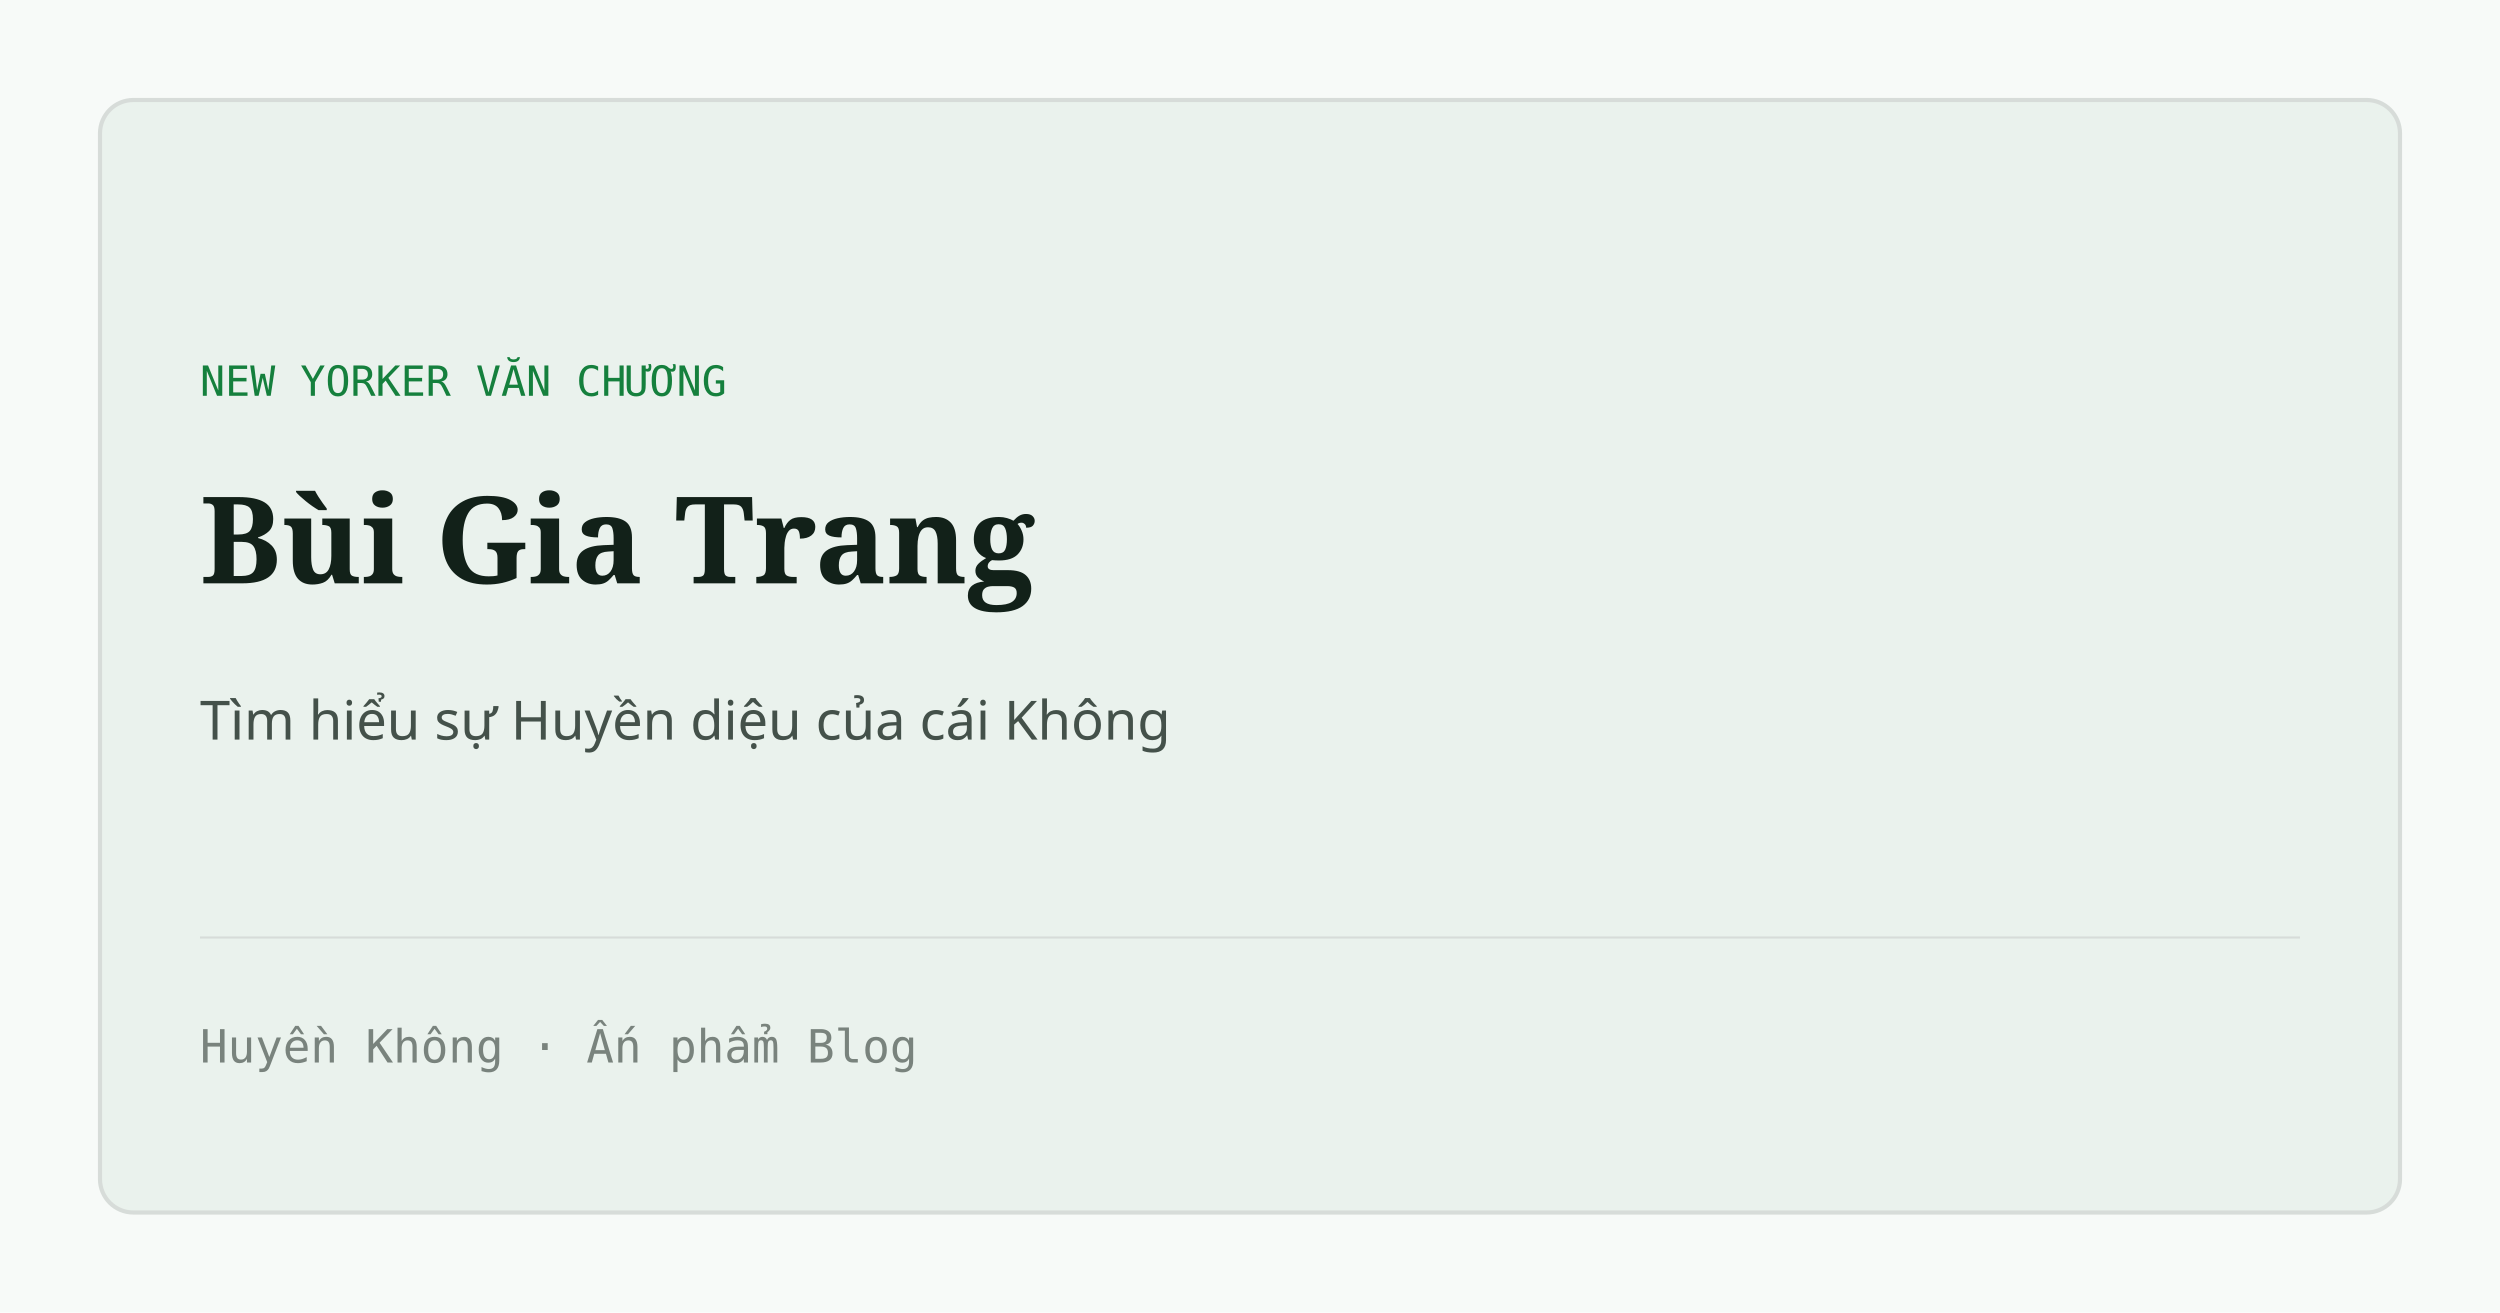
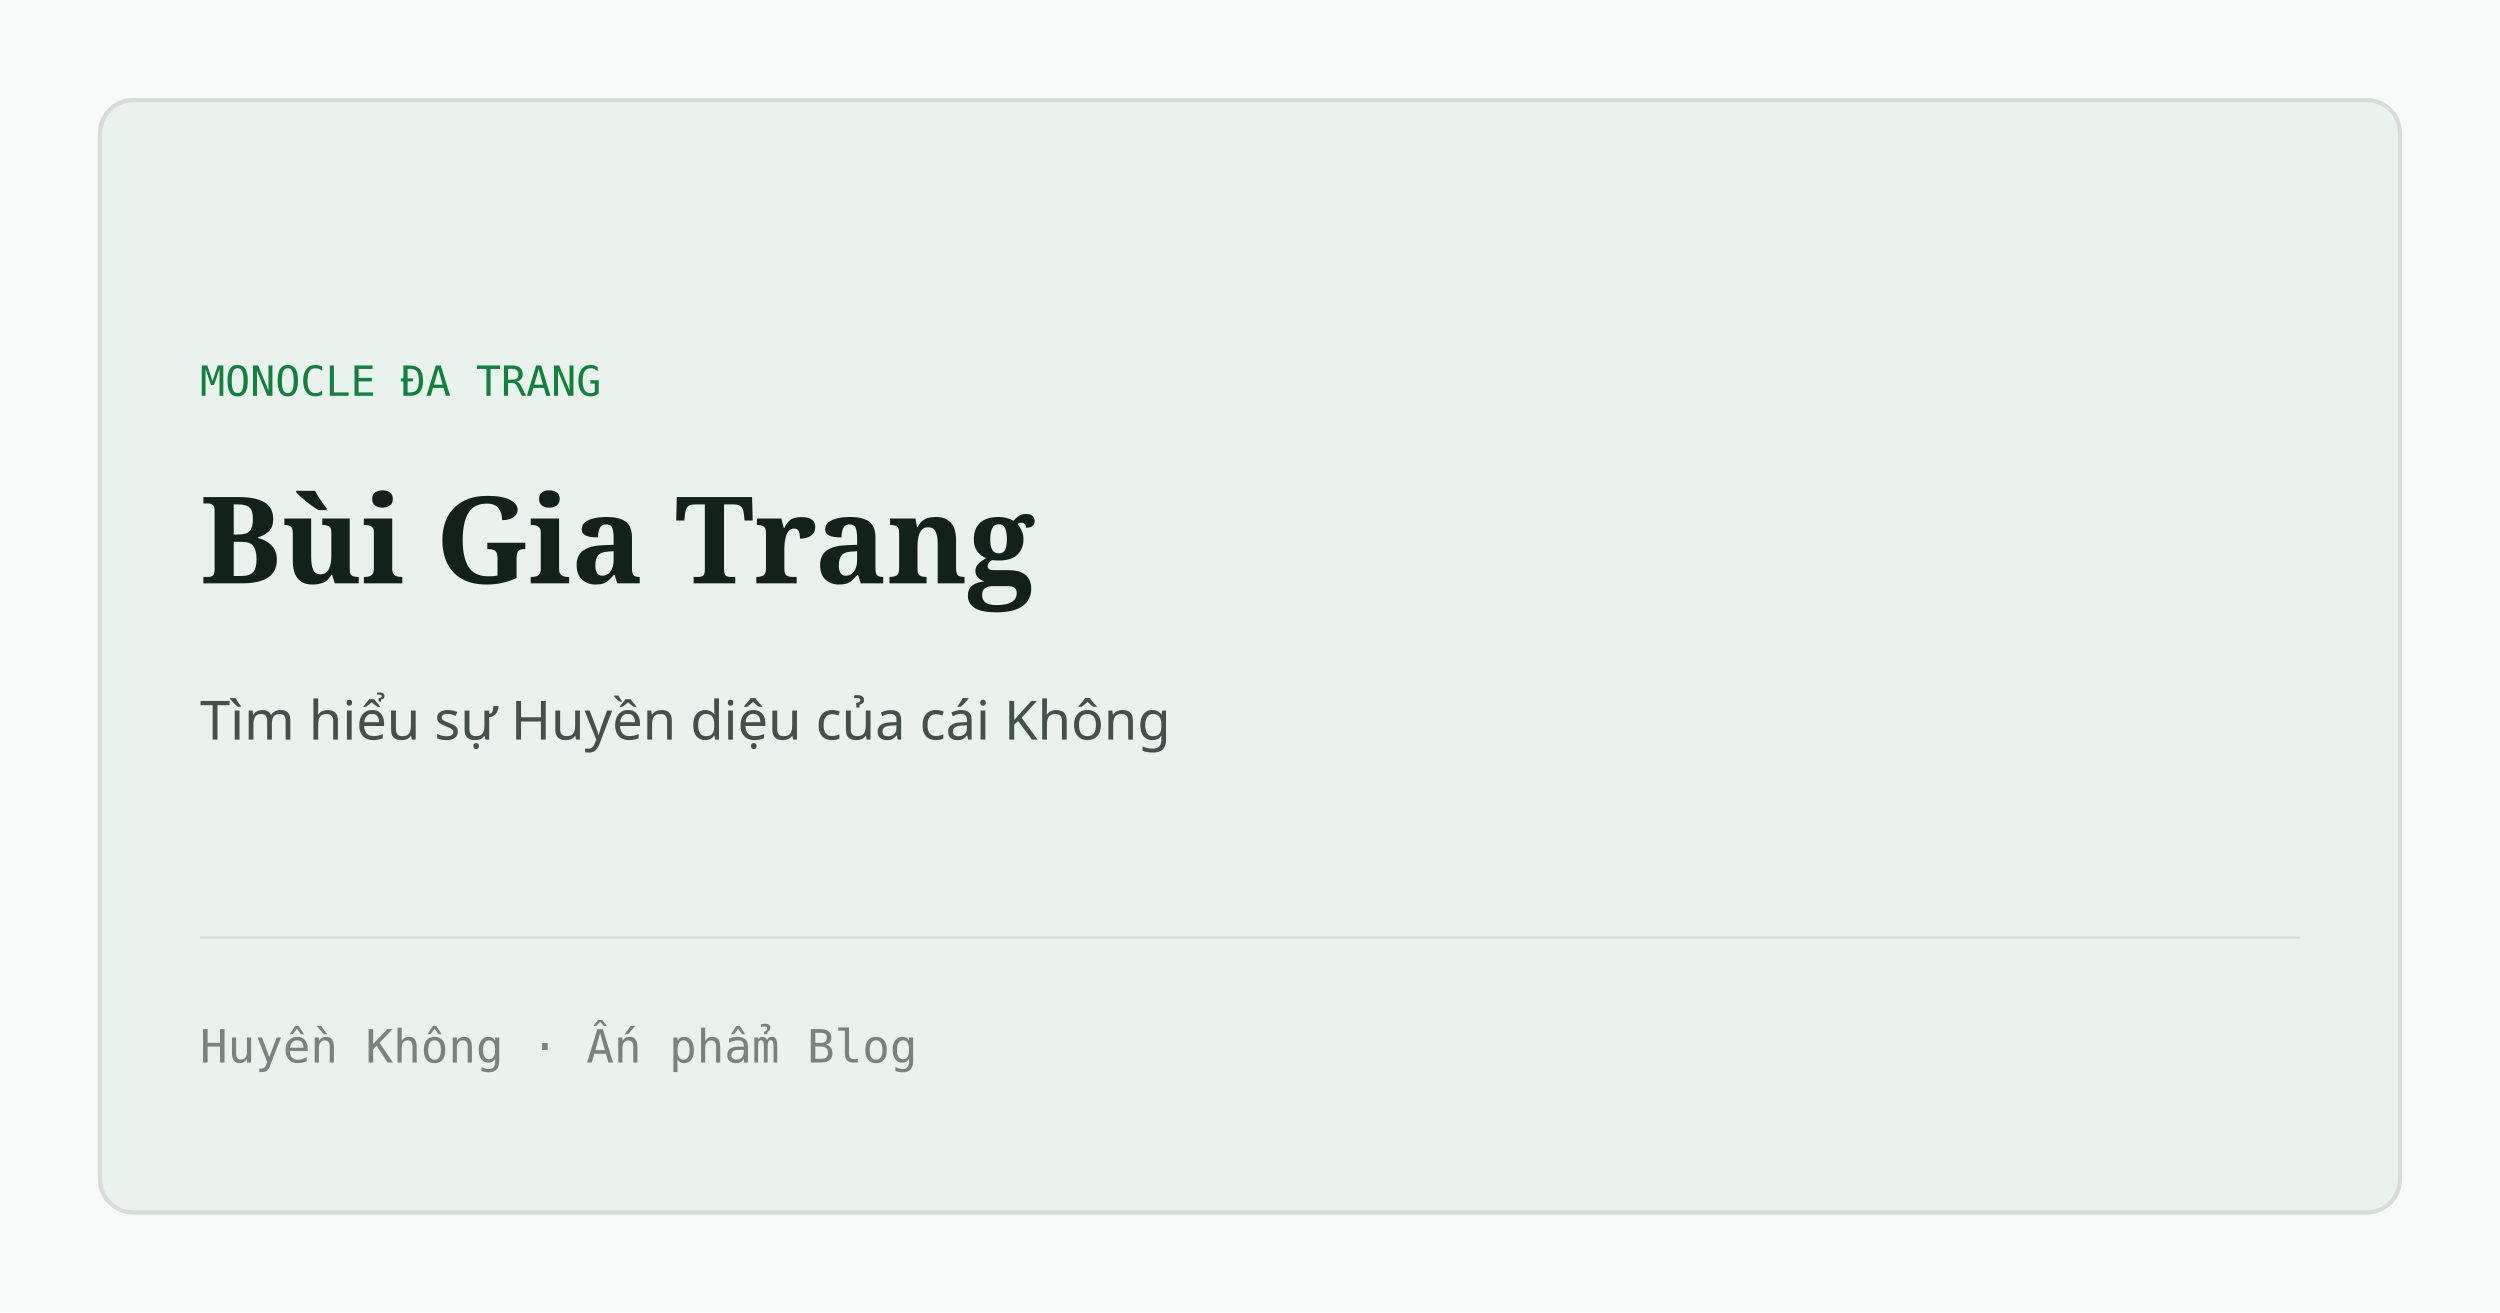
<svg xmlns="http://www.w3.org/2000/svg" width="1200" height="630" viewBox="0 0 1200 630" fill="none">
  <rect width="1200" height="630" fill="#F7FAF8" />
  <rect x="48" y="48" width="1104" height="534" rx="16" fill="#EAF2ED" stroke="#D7DCD9" stroke-width="2" />
-   <text x="96" y="190" font-family="monospace" font-size="20" fill="#15803D">NEW YORKER VĂN CHƯƠNG</text>
+   <text x="96" y="190" font-family="monospace" font-size="20" fill="#15803D">MONOCLE ĐA TRANG</text>
  <text x="96" y="280" font-family="Georgia, serif" font-weight="700" font-size="58" fill="#122119">Bùi Gia Trang</text>
  <text x="96" y="355" font-family="sans-serif" font-size="26" fill="#44514A">Tìm hiểu sự Huyền diệu của cái Không</text>
  <line x1="96" y1="450" x2="1104" y2="450" stroke="#D7DCD9" stroke-width="1" />
  <text x="96" y="510" font-family="monospace" font-size="22" fill="#79837D">Huyền Không · Ấn phẩm Blog</text>
</svg>
